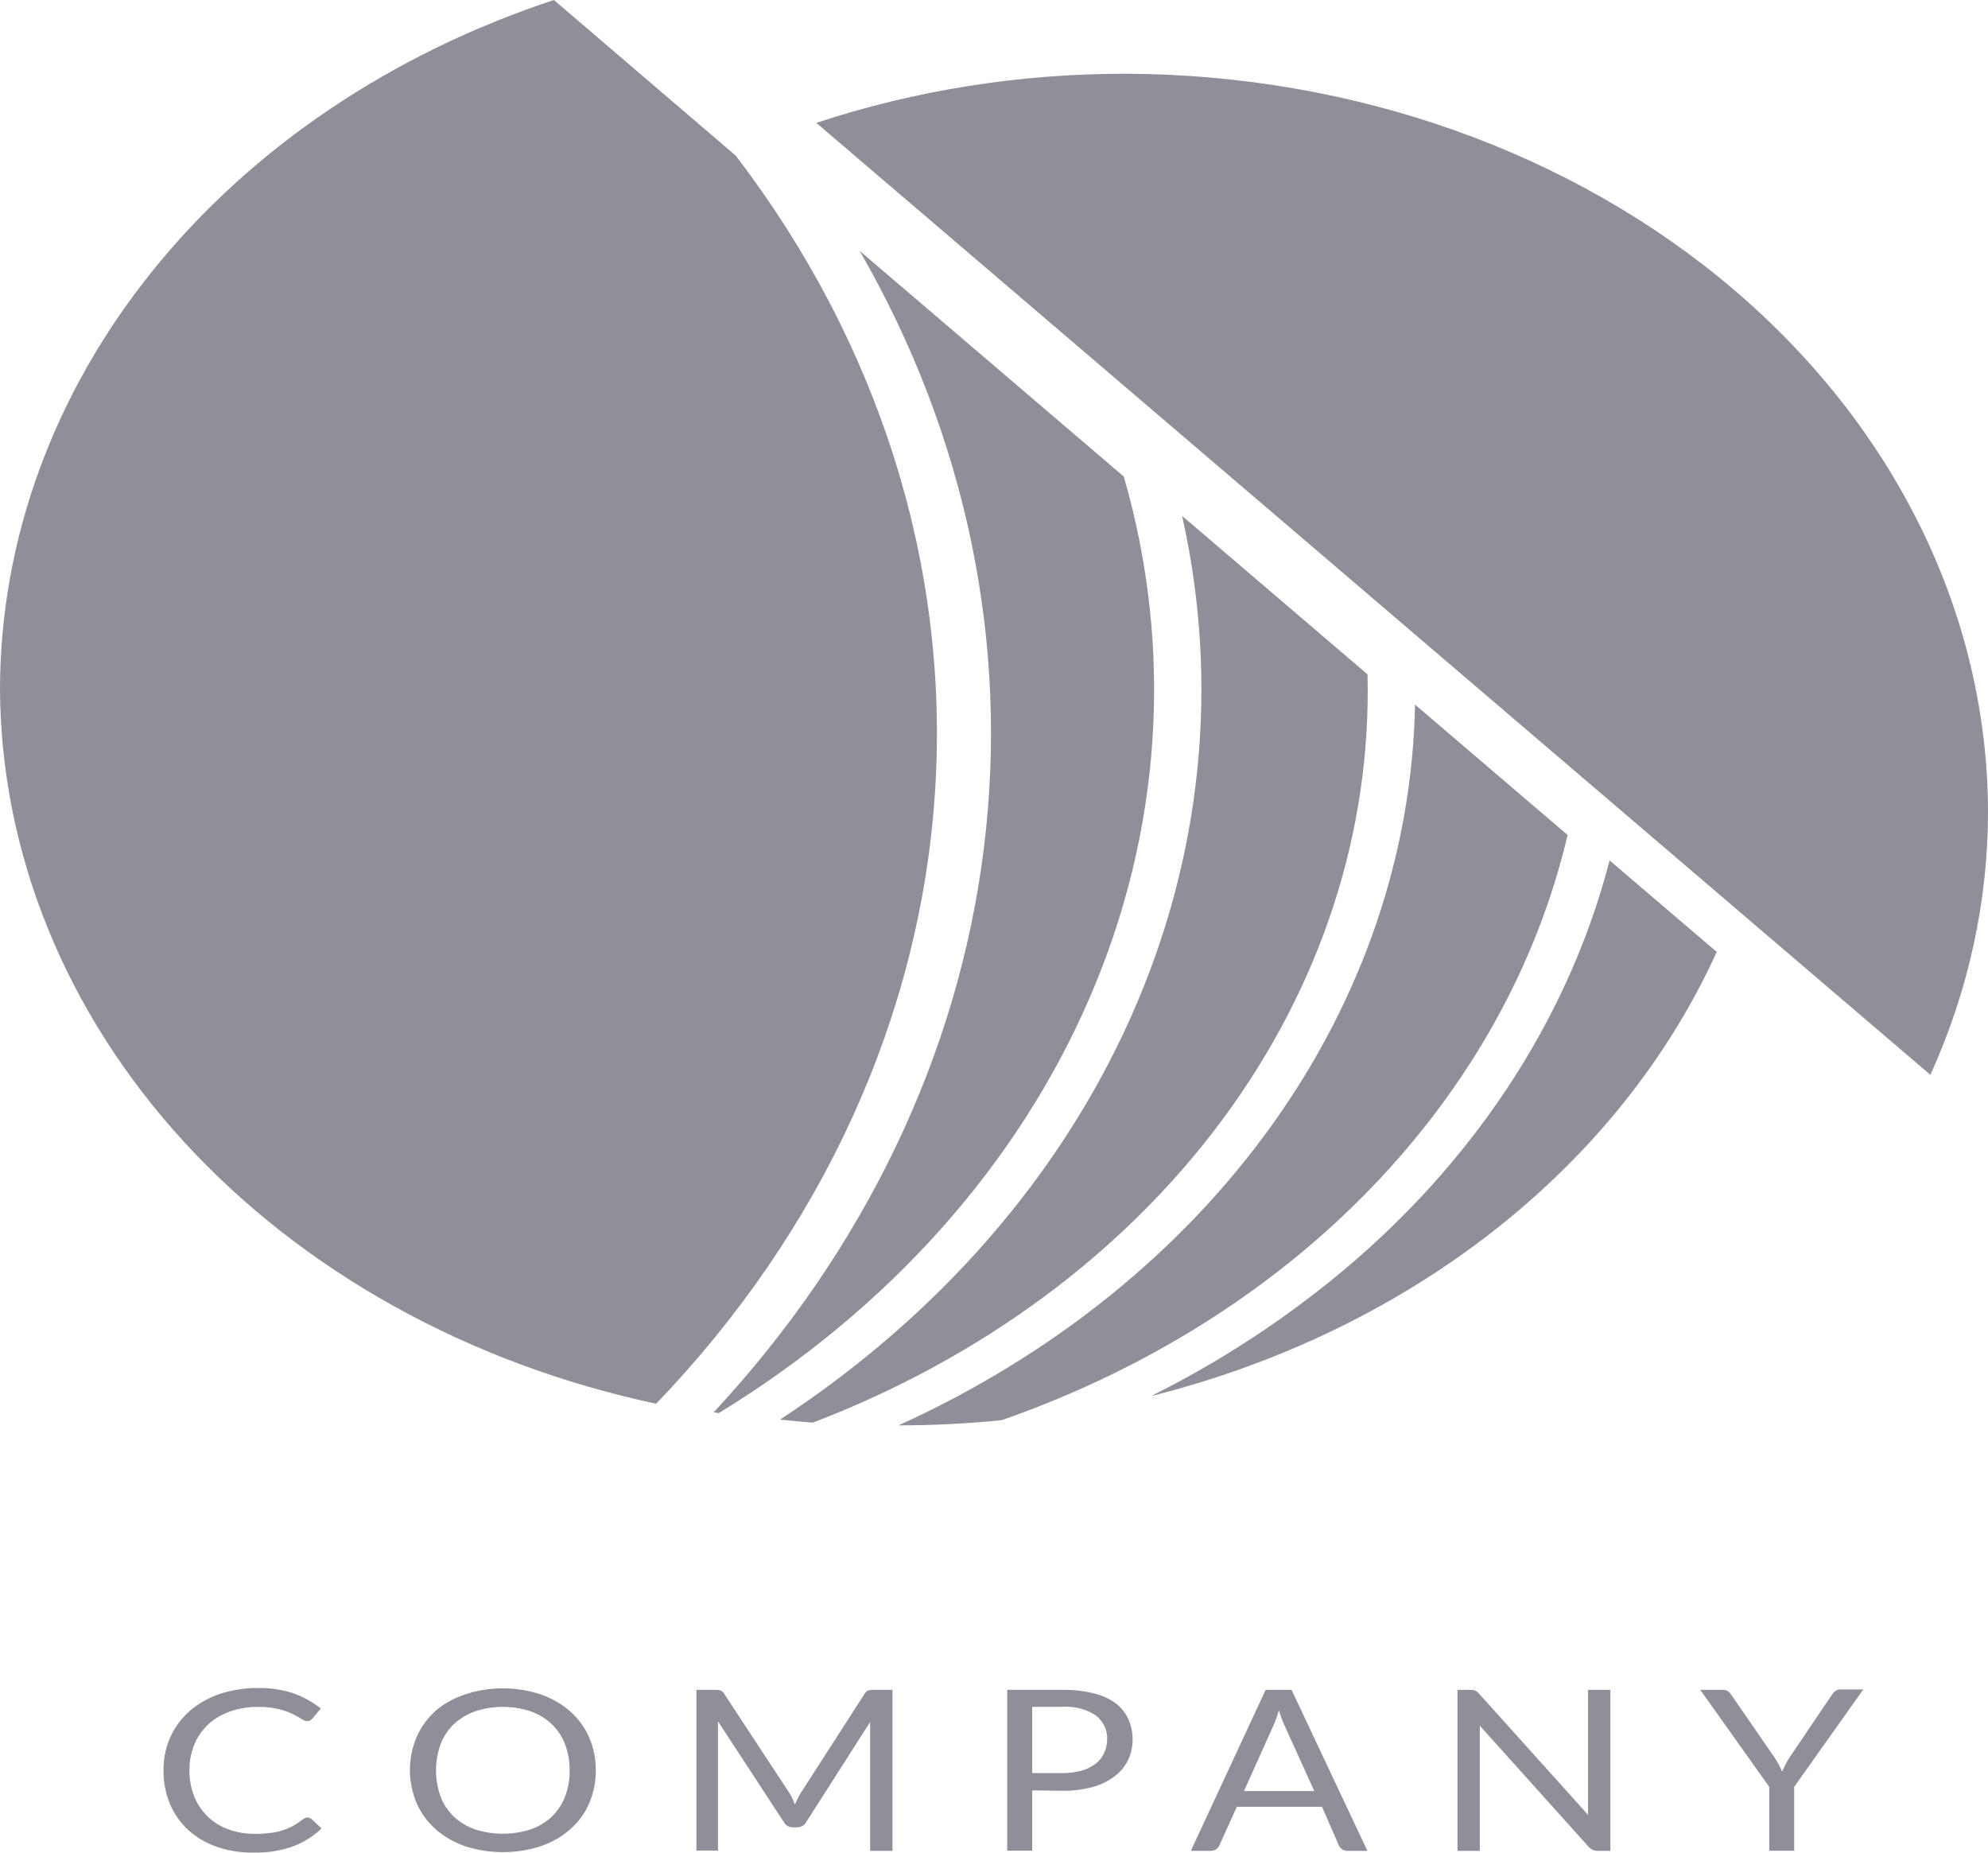
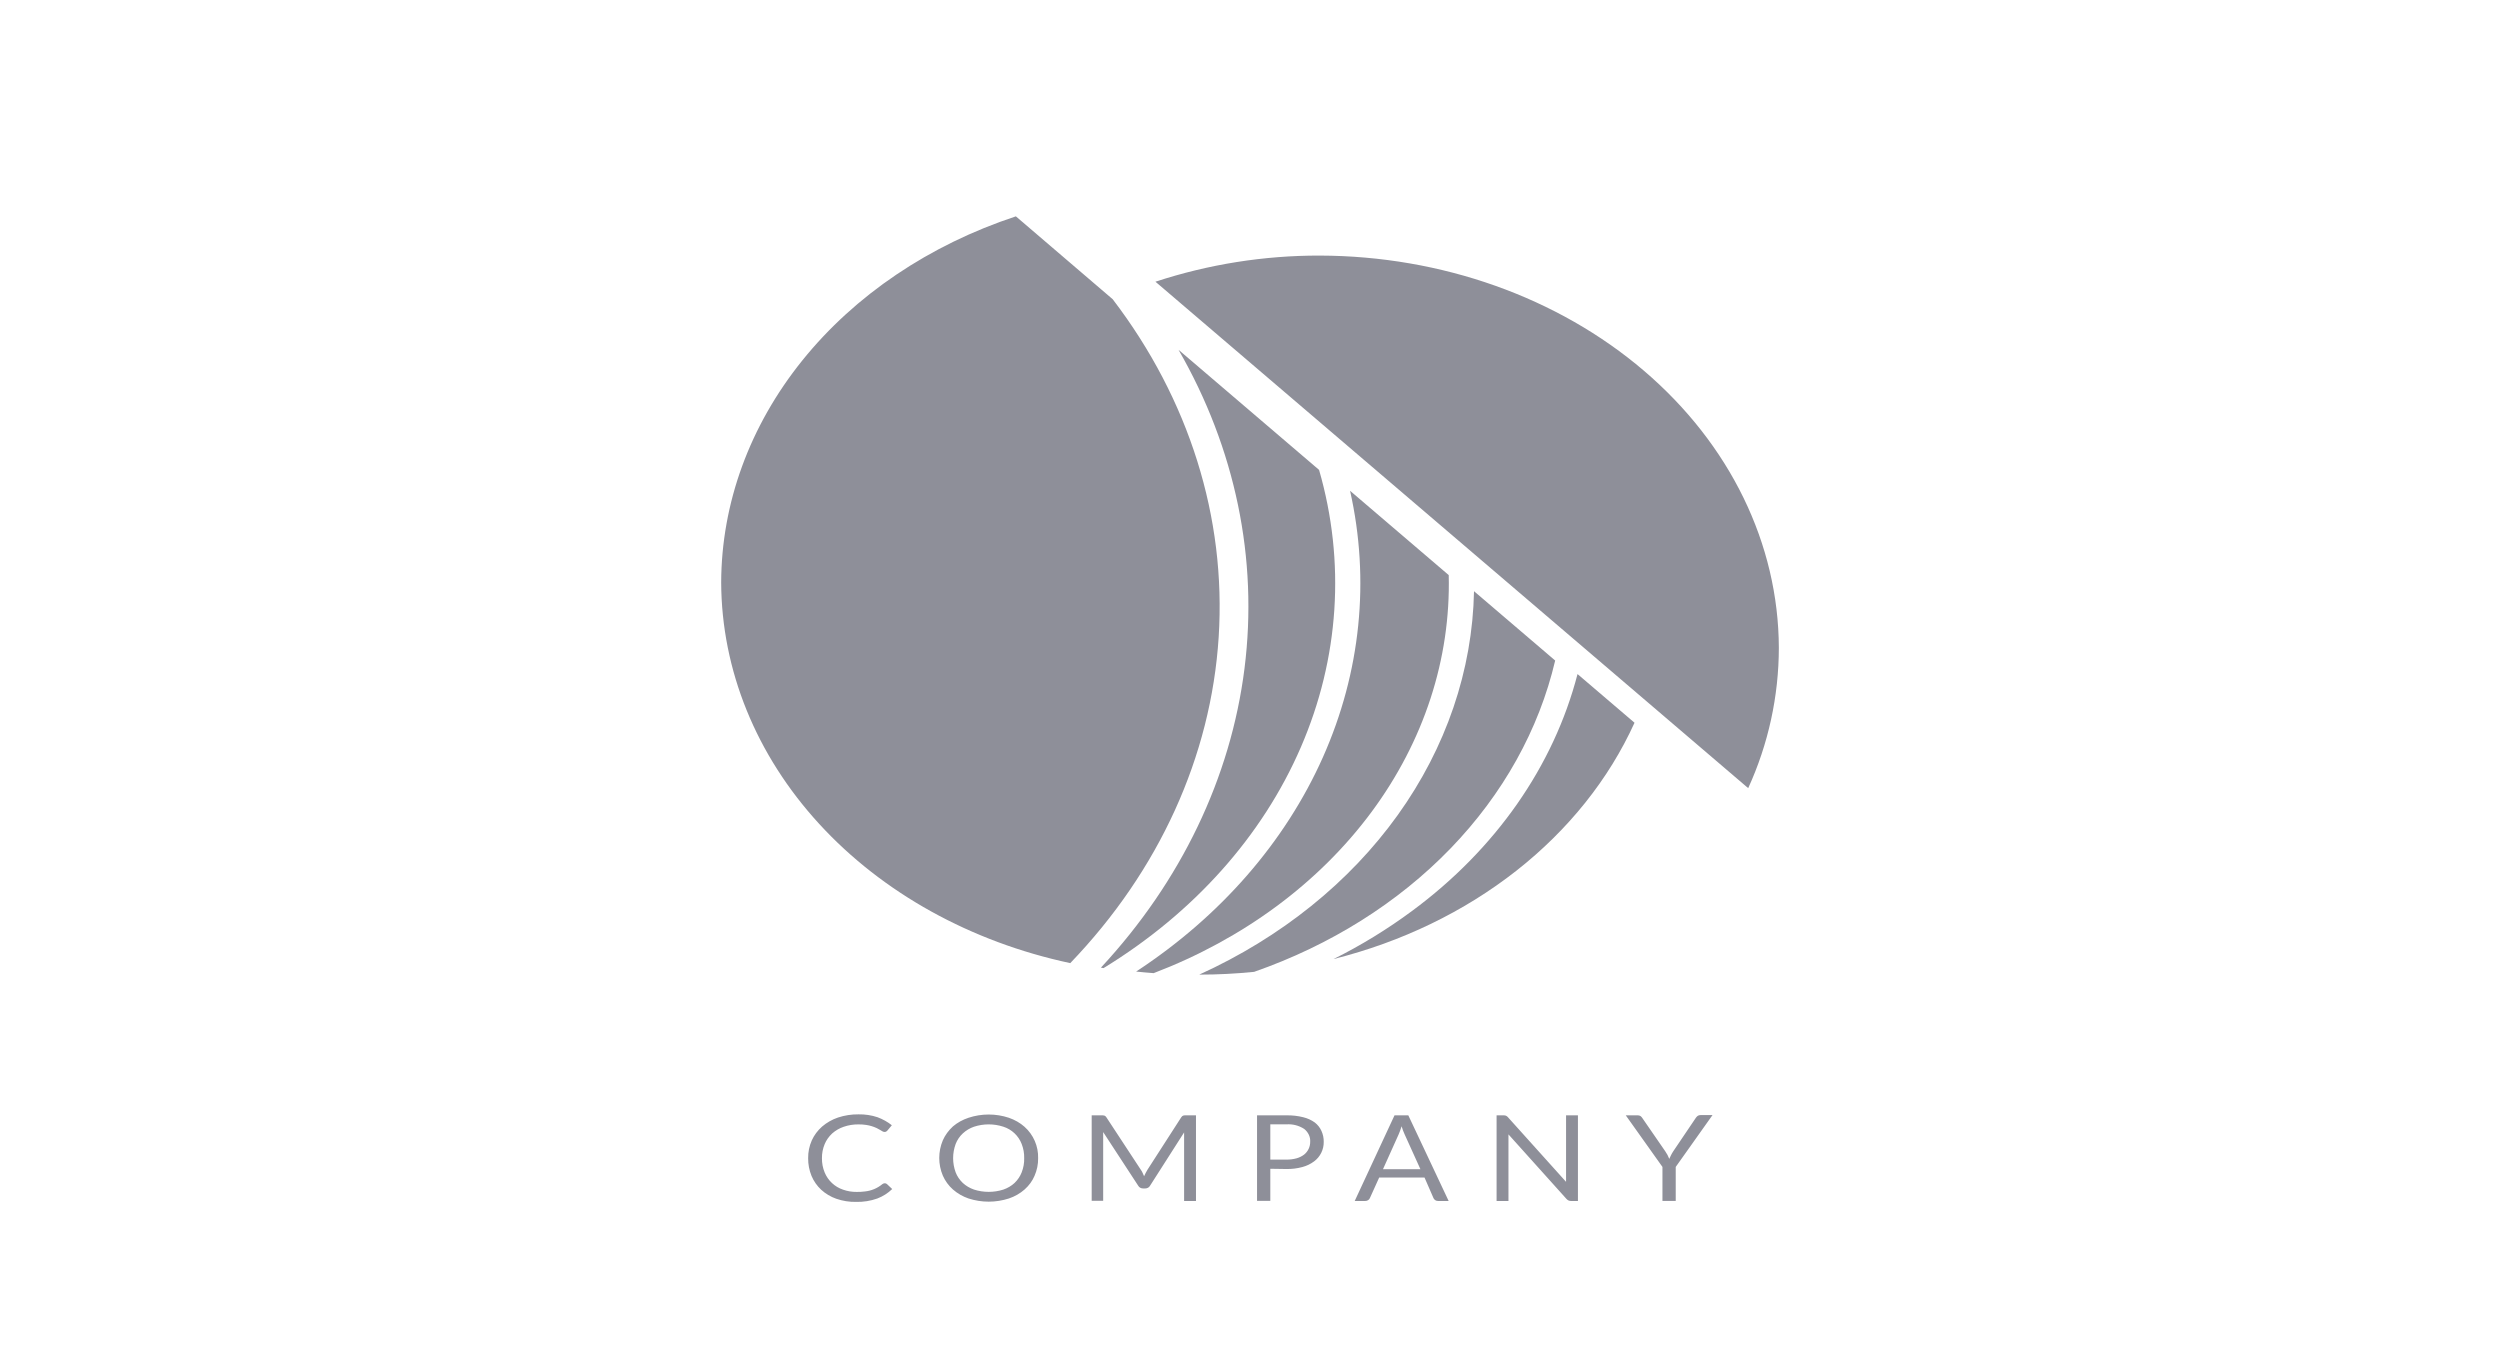
- <svg xmlns="http://www.w3.org/2000/svg" width="44" height="41" viewBox="0 0 44 41" fill="none">
-   <path d="M6.81 40.223C6.826 40.224 6.842 40.227 6.856 40.232C6.871 40.238 6.884 40.246 6.895 40.256L7.116 40.464C6.945 40.632 6.733 40.766 6.495 40.858C6.217 40.958 5.917 41.006 5.615 40.999C5.331 41.004 5.049 40.959 4.786 40.867C4.55 40.783 4.337 40.656 4.163 40.495C3.985 40.328 3.848 40.132 3.76 39.919C3.663 39.682 3.616 39.432 3.619 39.181C3.615 38.928 3.666 38.677 3.771 38.44C3.867 38.226 4.013 38.03 4.199 37.864C4.387 37.702 4.612 37.574 4.861 37.489C5.133 37.399 5.422 37.355 5.714 37.357C5.985 37.352 6.254 37.393 6.506 37.478C6.725 37.559 6.926 37.671 7.1 37.81L6.915 38.032C6.902 38.047 6.886 38.061 6.868 38.072C6.846 38.085 6.82 38.091 6.793 38.089C6.765 38.087 6.737 38.079 6.713 38.065L6.614 38.006L6.476 37.931C6.416 37.903 6.354 37.878 6.291 37.857C6.209 37.832 6.125 37.813 6.04 37.798C5.931 37.781 5.821 37.773 5.711 37.775C5.501 37.773 5.293 37.806 5.098 37.874C4.917 37.937 4.753 38.031 4.618 38.152C4.48 38.281 4.374 38.431 4.306 38.596C4.228 38.783 4.19 38.981 4.193 39.181C4.19 39.383 4.228 39.584 4.306 39.775C4.374 39.938 4.478 40.088 4.613 40.216C4.739 40.336 4.896 40.429 5.071 40.49C5.251 40.554 5.444 40.586 5.639 40.584C5.752 40.586 5.865 40.579 5.976 40.565C6.158 40.546 6.333 40.492 6.487 40.407C6.564 40.364 6.637 40.315 6.705 40.261C6.733 40.238 6.771 40.224 6.81 40.223Z" fill="#8E8F99" />
-   <path d="M13.186 39.18C13.19 39.431 13.139 39.679 13.037 39.914C12.947 40.127 12.805 40.321 12.621 40.483C12.437 40.646 12.215 40.773 11.969 40.857C11.428 41.033 10.831 41.033 10.291 40.857C10.046 40.772 9.825 40.644 9.642 40.482C9.458 40.317 9.315 40.121 9.222 39.907C9.023 39.432 9.023 38.912 9.222 38.437C9.316 38.223 9.459 38.027 9.642 37.859C9.827 37.702 10.048 37.58 10.291 37.499C10.83 37.319 11.429 37.319 11.969 37.499C12.214 37.584 12.436 37.711 12.62 37.874C12.802 38.038 12.944 38.231 13.037 38.442C13.139 38.678 13.19 38.928 13.186 39.18ZM12.607 39.18C12.611 38.98 12.575 38.781 12.502 38.591C12.44 38.428 12.339 38.278 12.206 38.15C12.077 38.028 11.917 37.933 11.74 37.871C11.347 37.742 10.912 37.742 10.52 37.871C10.342 37.933 10.183 38.028 10.053 38.15C9.918 38.277 9.817 38.427 9.755 38.591C9.615 38.975 9.615 39.386 9.755 39.77C9.817 39.933 9.919 40.083 10.053 40.211C10.183 40.331 10.342 40.426 10.52 40.487C10.913 40.613 11.346 40.613 11.74 40.487C11.917 40.426 12.077 40.331 12.206 40.211C12.339 40.083 12.439 39.932 12.502 39.77C12.576 39.58 12.611 39.38 12.607 39.18Z" fill="#8E8F99" />
-   <path d="M17.537 39.799L17.594 39.931C17.616 39.884 17.636 39.841 17.658 39.799C17.679 39.754 17.703 39.711 17.73 39.669L19.14 37.478C19.168 37.44 19.193 37.417 19.22 37.41C19.258 37.4 19.297 37.396 19.336 37.398H19.753V40.961H19.259V38.341C19.259 38.308 19.259 38.27 19.259 38.23C19.256 38.19 19.256 38.149 19.259 38.108L17.84 40.329C17.822 40.363 17.793 40.391 17.757 40.41C17.721 40.43 17.679 40.44 17.636 40.44H17.556C17.513 40.441 17.471 40.431 17.434 40.411C17.398 40.391 17.369 40.363 17.352 40.329L15.891 38.094C15.891 38.136 15.891 38.179 15.891 38.221C15.891 38.264 15.891 38.301 15.891 38.334V40.954H15.414V37.398H15.831C15.87 37.396 15.909 37.4 15.947 37.41C15.981 37.424 16.008 37.448 16.024 37.478L17.465 39.671C17.493 39.712 17.517 39.755 17.537 39.799Z" fill="#8E8F99" />
-   <path d="M22.845 39.622V40.956H22.293V37.398H23.524C23.756 37.394 23.988 37.42 24.211 37.476C24.39 37.519 24.555 37.594 24.697 37.697C24.82 37.794 24.914 37.913 24.973 38.046C25.038 38.191 25.07 38.346 25.067 38.502C25.069 38.658 25.034 38.812 24.965 38.957C24.898 39.093 24.796 39.215 24.666 39.313C24.525 39.42 24.358 39.5 24.178 39.549C23.963 39.607 23.738 39.635 23.513 39.631L22.845 39.622ZM22.845 39.24H23.513C23.658 39.241 23.802 39.223 23.941 39.185C24.055 39.153 24.16 39.1 24.25 39.032C24.333 38.967 24.397 38.886 24.437 38.796C24.483 38.701 24.505 38.599 24.504 38.497C24.51 38.398 24.491 38.299 24.448 38.207C24.405 38.115 24.34 38.032 24.255 37.964C24.044 37.823 23.779 37.755 23.513 37.773H22.845V39.24Z" fill="#8E8F99" />
-   <path d="M30.265 40.961H29.828C29.785 40.963 29.742 40.951 29.707 40.928C29.676 40.906 29.651 40.878 29.635 40.846L29.26 39.985H27.374L26.985 40.846C26.971 40.877 26.947 40.905 26.916 40.926C26.881 40.95 26.837 40.963 26.792 40.961H26.356L28.012 37.398H28.586L30.265 40.961ZM27.532 39.638H29.089L28.432 38.188C28.381 38.078 28.34 37.967 28.307 37.853L28.244 38.039C28.225 38.096 28.203 38.148 28.183 38.19L27.532 39.638Z" fill="#8E8F99" />
-   <path d="M32.65 37.414C32.682 37.429 32.711 37.451 32.732 37.478L35.148 40.164C35.148 40.122 35.148 40.079 35.148 40.039C35.148 39.999 35.148 39.959 35.148 39.921V37.398H35.642V40.961H35.366C35.327 40.962 35.288 40.955 35.252 40.94C35.218 40.923 35.188 40.901 35.164 40.874L32.752 38.19C32.754 38.231 32.754 38.272 32.752 38.313C32.752 38.353 32.752 38.388 32.752 38.421V40.961H32.258V37.398H32.55C32.584 37.397 32.618 37.402 32.65 37.414Z" fill="#8E8F99" />
-   <path d="M39.71 39.544V40.959H39.158V39.544L37.632 37.398H38.126C38.169 37.395 38.211 37.406 38.245 37.428C38.275 37.451 38.3 37.478 38.319 37.508L39.274 38.893C39.313 38.952 39.346 39.006 39.374 39.058C39.401 39.11 39.423 39.159 39.443 39.209L39.514 39.056C39.541 38.999 39.573 38.945 39.608 38.893L40.55 37.499C40.569 37.471 40.593 37.446 40.621 37.423C40.654 37.399 40.697 37.386 40.74 37.388H41.24L39.71 39.544Z" fill="#8E8F99" />
-   <path d="M17.263 31.417C17.503 31.443 17.746 31.464 17.992 31.483C21.716 30.059 24.867 27.73 27.051 24.784C29.234 21.839 30.353 18.41 30.267 14.924L26.163 11.417C26.997 15.128 26.607 18.964 25.035 22.496C23.463 26.028 20.772 29.117 17.263 31.417Z" fill="#8E8F99" />
-   <path d="M15.797 31.254L15.908 31.273C19.658 28.981 22.517 25.781 24.115 22.086C25.713 18.391 25.978 14.372 24.873 10.547L19.027 5.552C21.392 9.658 22.344 14.253 21.772 18.803C21.2 23.353 19.128 27.671 15.797 31.254Z" fill="#8E8F99" />
-   <path d="M35.625 19.042C34.632 22.872 32.219 26.326 28.746 28.891C27.732 29.644 26.638 30.316 25.478 30.896C28.306 30.186 30.906 28.93 33.076 27.226C35.246 25.521 36.93 23.414 37.996 21.066L35.625 19.042Z" fill="#8E8F99" />
-   <path d="M34.695 18.478L31.319 15.594C31.254 18.883 30.16 22.096 28.15 24.901C26.14 27.706 23.287 30 19.888 31.544H19.905C20.662 31.544 21.419 31.505 22.171 31.429C25.348 30.321 28.154 28.559 30.339 26.299C32.524 24.039 34.021 21.352 34.695 18.478Z" fill="#8E8F99" />
-   <path d="M16.286 3.446L12.259 0C8.658 1.189 5.562 3.278 3.375 5.996C1.187 8.713 0.011 11.931 0 15.229H0C0.013 18.872 1.449 22.409 4.079 25.277C6.71 28.145 10.384 30.182 14.522 31.066C18.216 27.221 20.379 22.469 20.696 17.502C21.013 12.535 19.468 7.611 16.286 3.446Z" fill="#8E8F99" />
-   <path d="M44 17.948C43.985 13.624 41.969 9.482 38.391 6.425C34.813 3.368 29.964 1.645 24.904 1.632C22.566 1.63 20.247 1.999 18.067 2.719L42.725 23.787C43.569 21.925 44.002 19.945 44 17.948Z" fill="#8E8F99" />
+ <svg xmlns="http://www.w3.org/2000/svg" width="104" height="56" fill="none">
+   <path fill="#8E8F99" d="M36.81 49.223c.016 0 .032.004.046.01a.123.123 0 0 1 .04.023l.22.208a1.819 1.819 0 0 1-.62.394c-.28.1-.58.148-.881.141a2.38 2.38 0 0 1-.829-.132 1.822 1.822 0 0 1-.623-.372 1.667 1.667 0 0 1-.403-.576 1.89 1.89 0 0 1-.141-.738 1.763 1.763 0 0 1 .152-.741c.096-.214.242-.41.428-.575a2.01 2.01 0 0 1 .662-.376 2.64 2.64 0 0 1 .853-.132c.27-.005.54.036.792.12.219.082.42.194.594.333l-.185.222a.179.179 0 0 1-.047.04.128.128 0 0 1-.075.017.183.183 0 0 1-.08-.024l-.1-.059-.137-.075a1.604 1.604 0 0 0-.436-.133 1.97 1.97 0 0 0-.329-.023 1.813 1.813 0 0 0-.613.099 1.41 1.41 0 0 0-.48.278c-.138.129-.244.28-.312.444a1.47 1.47 0 0 0-.113.585 1.5 1.5 0 0 0 .113.594 1.262 1.262 0 0 0 .765.715c.18.064.373.096.568.094.113.002.226-.005.337-.019a1.348 1.348 0 0 0 .729-.304.175.175 0 0 1 .105-.038ZM43.186 48.18c.004.25-.047.5-.149.734-.09.213-.231.407-.416.57-.184.162-.406.29-.652.373a2.732 2.732 0 0 1-1.678 0 1.944 1.944 0 0 1-.65-.375 1.67 1.67 0 0 1-.419-.575 1.884 1.884 0 0 1 0-1.47c.094-.214.237-.41.42-.578.185-.157.406-.28.649-.36.54-.18 1.138-.18 1.678 0 .245.085.467.212.651.375a1.689 1.689 0 0 1 .566 1.306Zm-.58 0c.005-.2-.03-.4-.104-.59a1.212 1.212 0 0 0-.762-.719 1.972 1.972 0 0 0-1.22 0 1.316 1.316 0 0 0-.467.279 1.184 1.184 0 0 0-.298.44c-.14.385-.14.796 0 1.18.062.163.164.313.298.441.13.12.29.215.467.276.393.126.826.126 1.22 0 .177-.061.337-.156.466-.276.133-.128.233-.279.296-.441.074-.19.11-.39.104-.59ZM47.536 48.799l.058.132c.023-.047.042-.09.064-.132a1.21 1.21 0 0 1 .072-.13l1.41-2.19c.028-.039.053-.062.08-.07a.39.39 0 0 1 .116-.011h.417v3.563h-.494v-2.73a.929.929 0 0 1 0-.123l-1.419 2.221a.204.204 0 0 1-.083.081.252.252 0 0 1-.121.03h-.08a.25.25 0 0 1-.122-.03.2.2 0 0 1-.082-.08l-1.46-2.236V49.954h-.478v-3.556h.417a.39.39 0 0 1 .116.012.155.155 0 0 1 .077.068l1.44 2.193c.03.04.053.084.072.128ZM52.845 48.622v1.334h-.552v-3.558h1.23c.233-.004.465.022.688.078.179.043.344.118.486.221a.92.92 0 0 1 .276.35c.065.145.097.299.094.455a.99.99 0 0 1-.4.811 1.42 1.42 0 0 1-.49.236c-.214.058-.439.086-.664.082l-.668-.01Zm0-.382h.668c.145.001.29-.017.428-.055a.94.94 0 0 0 .309-.153.673.673 0 0 0 .254-.535.592.592 0 0 0-.056-.29.687.687 0 0 0-.193-.243 1.202 1.202 0 0 0-.742-.191h-.668v1.467ZM60.264 49.961h-.436a.21.21 0 0 1-.121-.033.224.224 0 0 1-.072-.082l-.375-.861h-1.886l-.389.86a.196.196 0 0 1-.069.08.21.21 0 0 1-.124.036h-.436l1.656-3.563h.574l1.678 3.563Zm-2.732-1.323h1.557l-.657-1.45a2.332 2.332 0 0 1-.125-.335l-.063.186c-.02.057-.041.108-.06.15l-.652 1.45ZM62.65 46.414a.234.234 0 0 1 .082.064l2.416 2.686v-2.766h.494v3.563h-.276a.273.273 0 0 1-.114-.02.3.3 0 0 1-.088-.067l-2.412-2.684a.964.964 0 0 1 0 .123v2.648h-.494v-3.563h.292c.034-.001.068.004.1.016ZM69.71 48.544v1.415h-.552v-1.415l-1.526-2.146h.494a.201.201 0 0 1 .119.03c.03.023.055.05.074.08l.955 1.385a1.394 1.394 0 0 1 .168.316l.072-.153c.027-.056.059-.11.094-.163l.941-1.394a.376.376 0 0 1 .072-.076.187.187 0 0 1 .119-.035h.5l-1.53 2.156ZM47.263 40.417c.24.026.483.047.729.066 3.725-1.423 6.875-3.753 9.059-6.699 2.183-2.945 3.302-6.374 3.216-9.86l-4.104-3.507c.834 3.711.444 7.547-1.128 11.08-1.572 3.531-4.263 6.62-7.772 8.92Z" />
+   <path fill="#8E8F99" d="m45.797 40.254.11.019c3.75-2.292 6.61-5.492 8.208-9.187 1.599-3.695 1.863-7.714.758-11.539l-5.846-4.995c2.365 4.106 3.317 8.701 2.745 13.25-.572 4.55-2.644 8.868-5.974 12.452ZM65.625 28.042c-.993 3.83-3.406 7.284-6.879 9.85a21.958 21.958 0 0 1-3.268 2.004c2.828-.71 5.428-1.966 7.598-3.67 2.17-1.705 3.854-3.812 4.92-6.16l-2.37-2.024Z" />
+   <path fill="#8E8F99" d="m64.695 27.478-3.376-2.884c-.065 3.288-1.159 6.502-3.169 9.307-2.01 2.805-4.863 5.099-8.262 6.643h.017c.757 0 1.514-.039 2.266-.115 3.176-1.108 5.983-2.87 8.168-5.13 2.185-2.26 3.682-4.947 4.356-7.82ZM46.286 12.446 42.26 9c-3.6 1.189-6.697 3.278-8.884 5.995-2.188 2.718-3.364 5.936-3.375 9.234.014 3.643 1.449 7.18 4.08 10.048 2.63 2.868 6.305 4.905 10.442 5.789 3.694-3.846 5.857-8.597 6.174-13.564.317-4.967-1.228-9.89-4.41-14.056ZM74 26.948c-.015-4.323-2.031-8.466-5.61-11.523-3.577-3.057-8.426-4.78-13.486-4.793a21.774 21.774 0 0 0-6.838 1.087l24.659 21.068A14.086 14.086 0 0 0 74 26.947Z" />
</svg>
